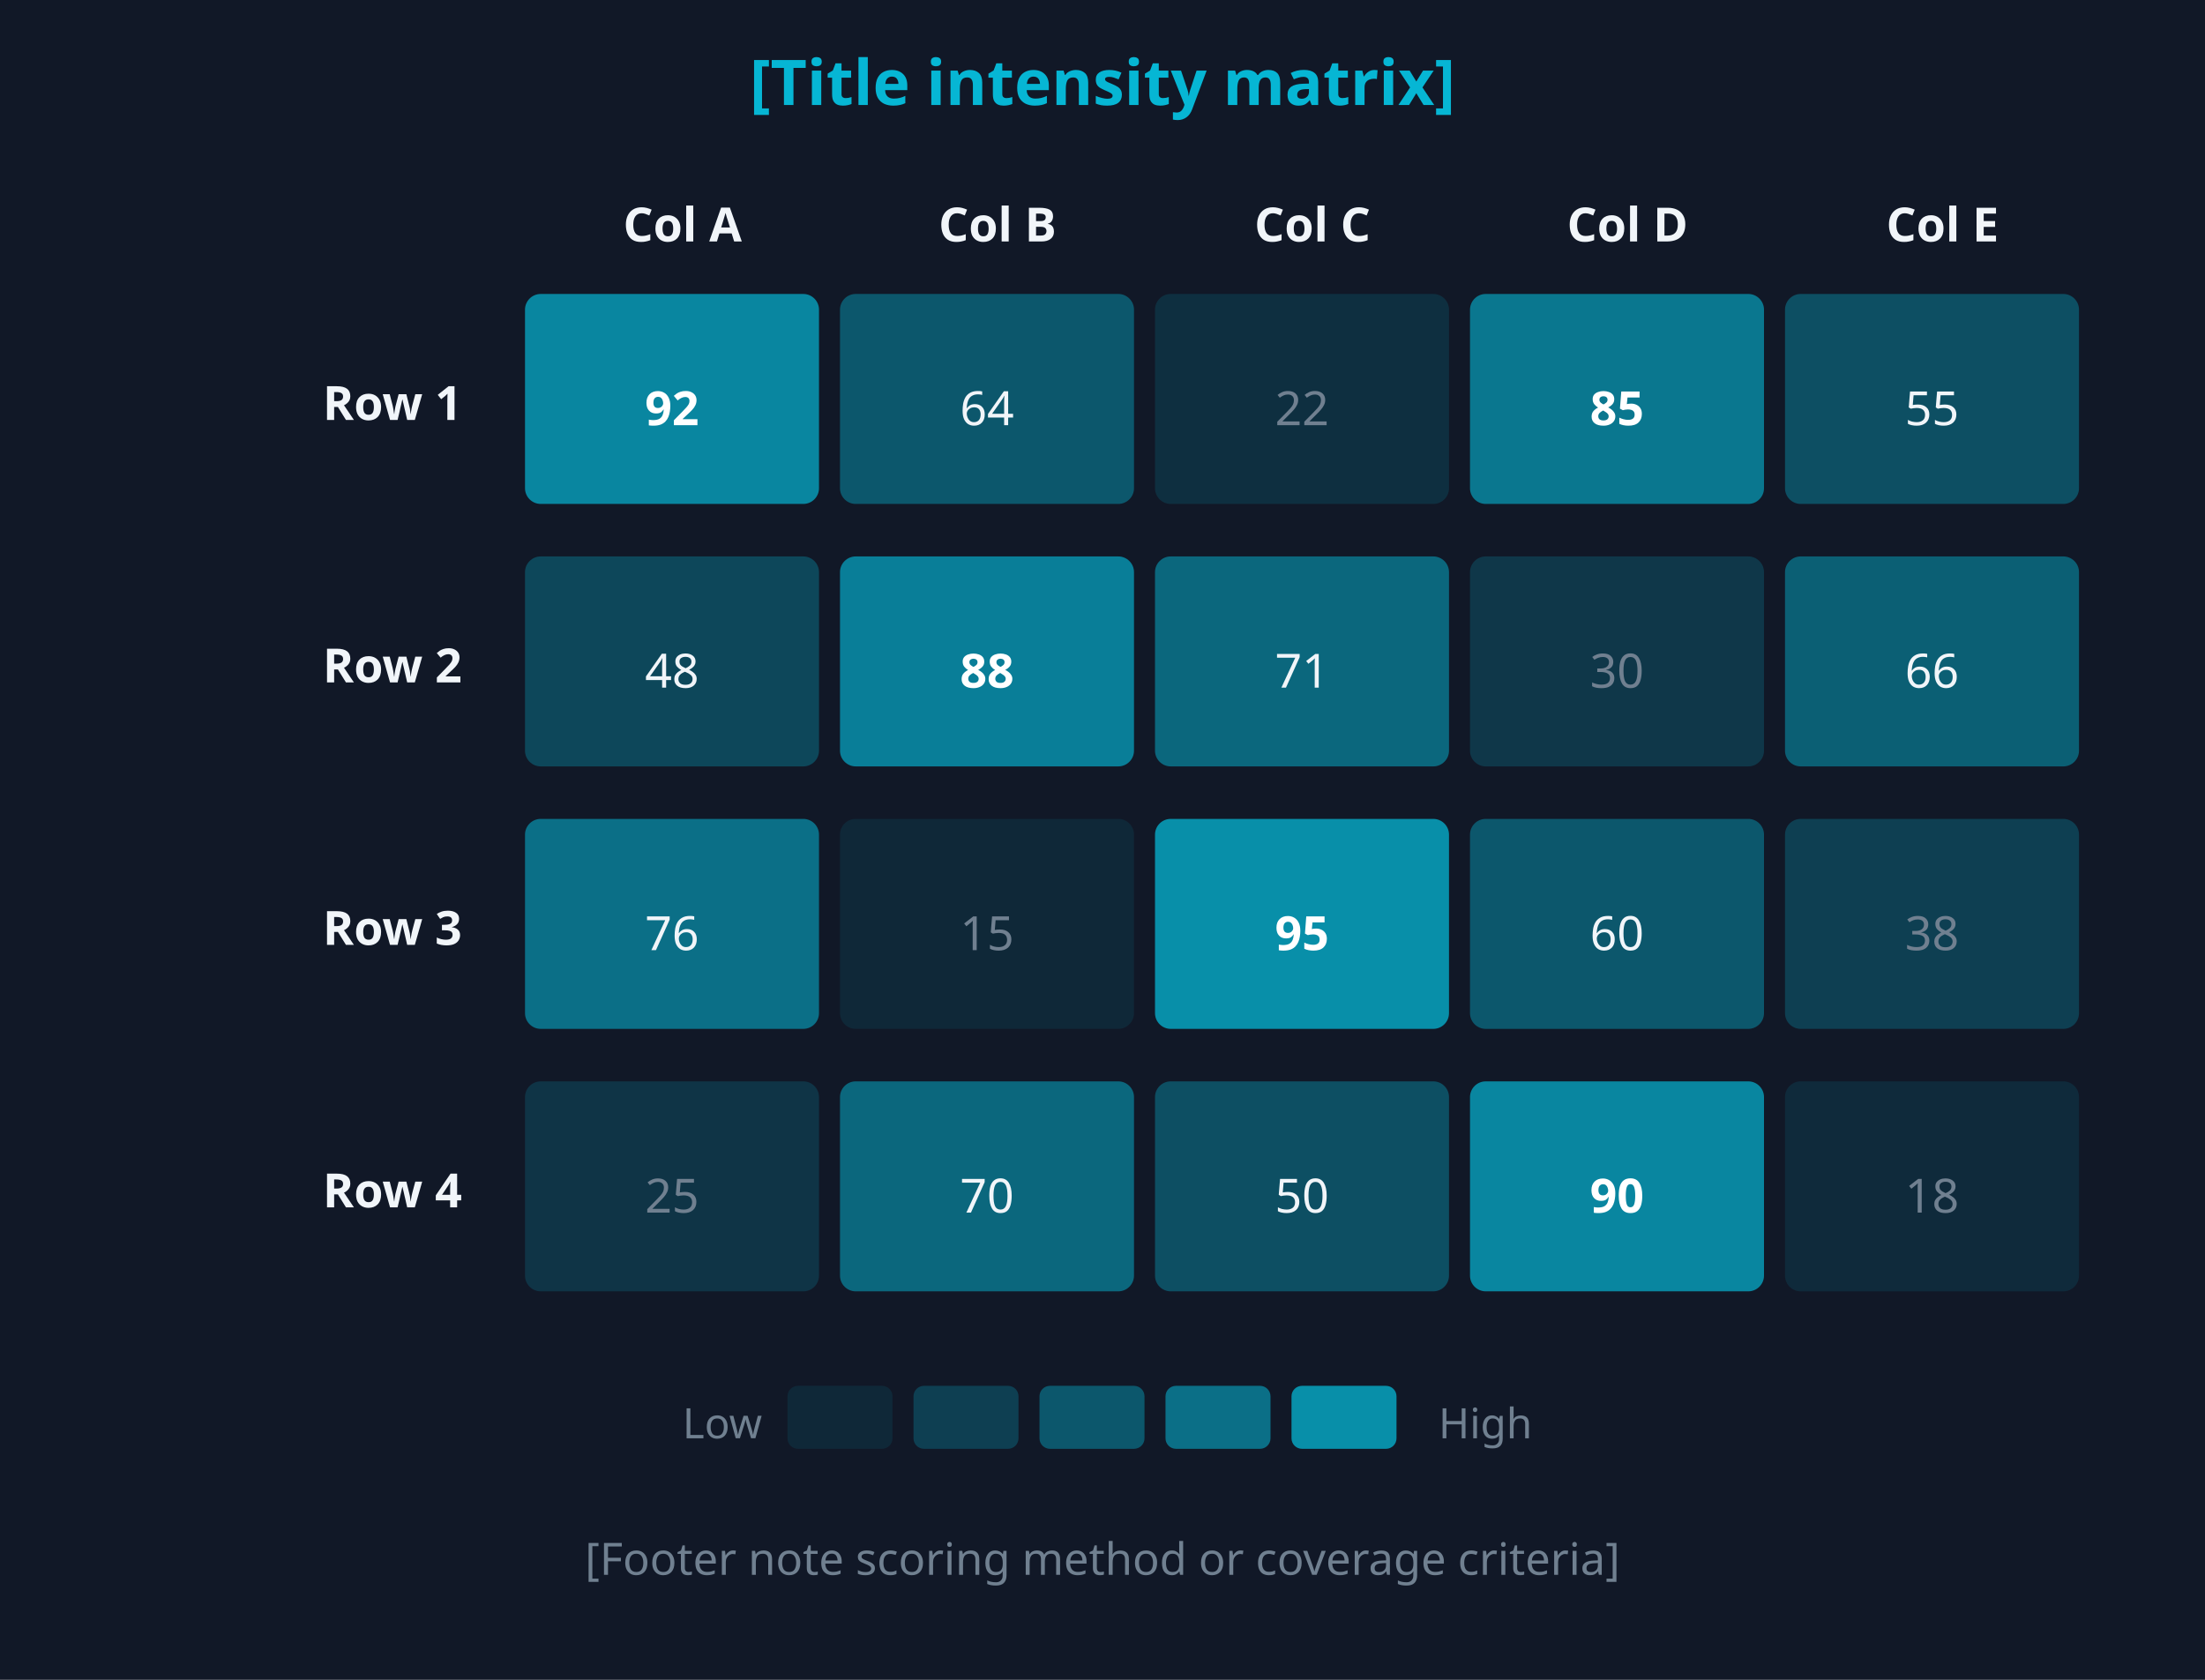
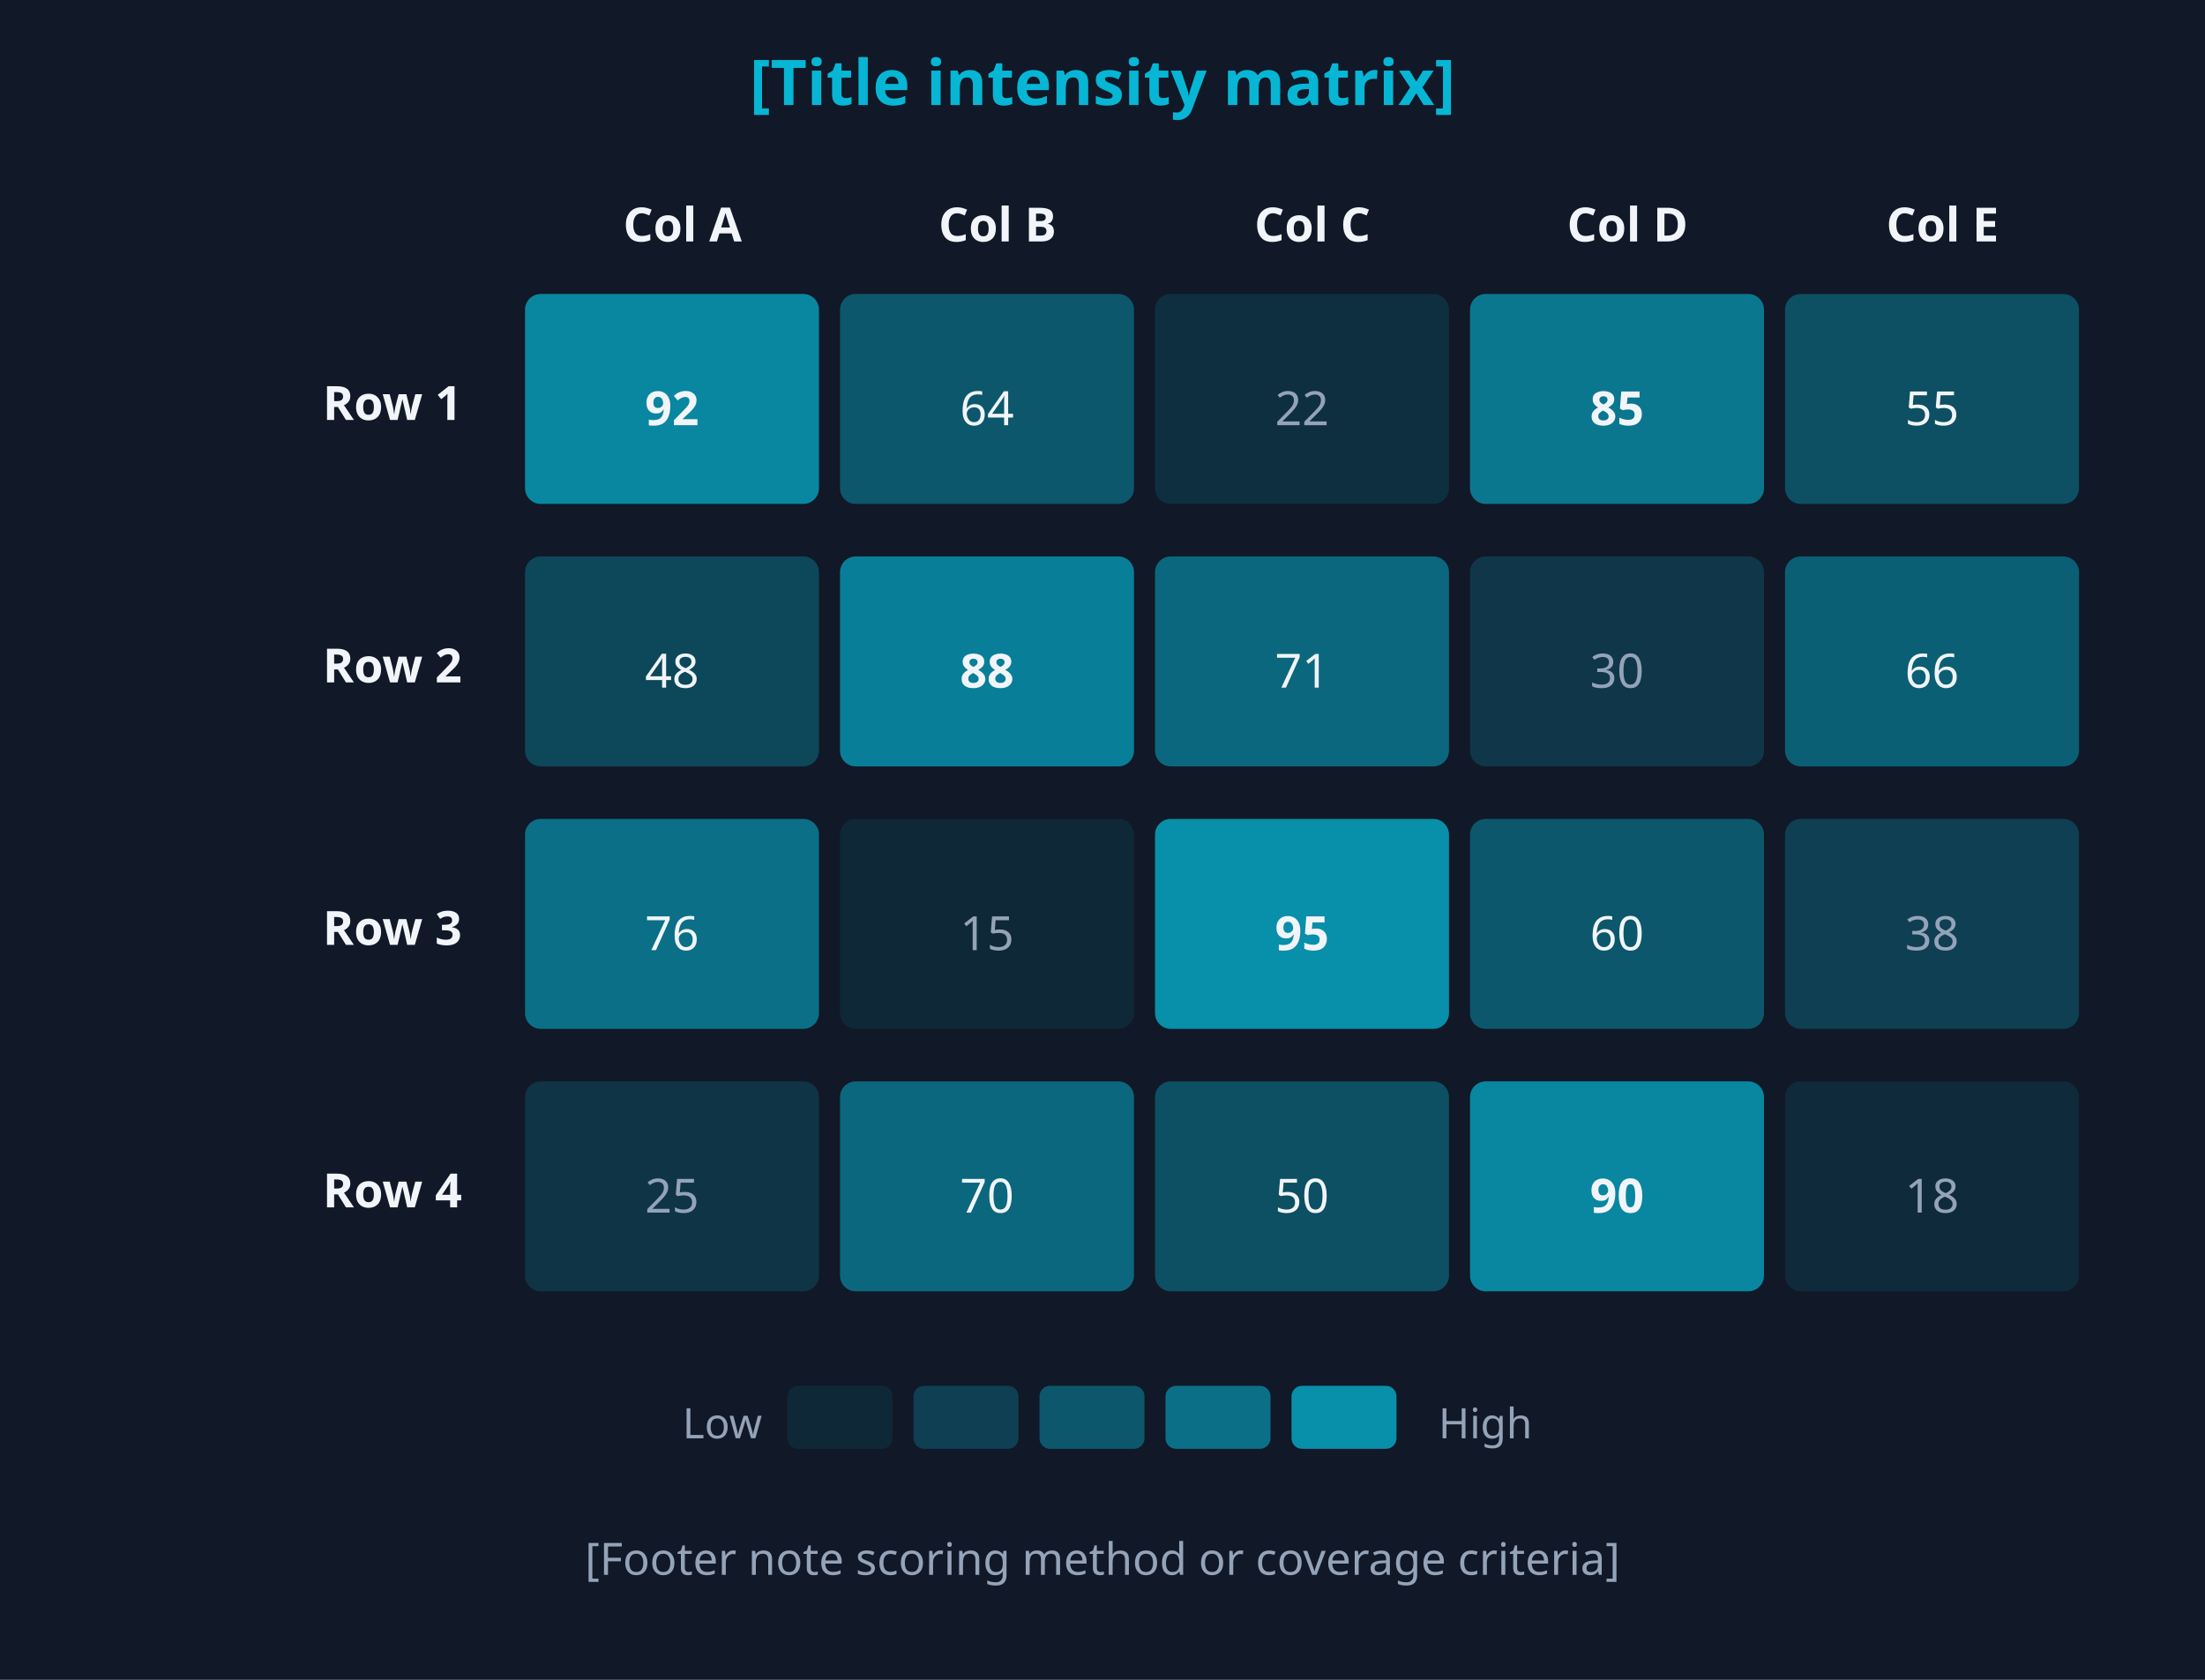
<svg xmlns="http://www.w3.org/2000/svg" viewBox="0 0 420 320" width="420" height="320" role="img" aria-labelledby="title desc">
  <rect width="100%" height="100%" fill="#111827" />
  <g font-family="system-ui, Segoe UI, sans-serif">
    <text x="210" y="20" text-anchor="middle" font-weight="700" font-size="12" fill="#06B6D4">[Title  intensity matrix]</text>
    <text x="130" y="46" text-anchor="middle" font-size="9" fill="#F1F5F9" font-weight="600">Col A</text>
    <text x="190" y="46" text-anchor="middle" font-size="9" fill="#F1F5F9" font-weight="600">Col B</text>
    <text x="250" y="46" text-anchor="middle" font-size="9" fill="#F1F5F9" font-weight="600">Col C</text>
    <text x="310" y="46" text-anchor="middle" font-size="9" fill="#F1F5F9" font-weight="600">Col D</text>
    <text x="370" y="46" text-anchor="middle" font-size="9" fill="#F1F5F9" font-weight="600">Col E</text>
    <g data-node="Row 1" pointer-events="all">
      <text x="88" y="80" text-anchor="end" font-size="9" fill="#F1F5F9" font-weight="600">Row 1</text>
      <rect x="100" y="56" width="56" height="40" rx="3" fill="rgba(6,182,212,0.7)" />
-       <text x="128" y="81" text-anchor="middle" font-size="9" fill="#fff" font-weight="600">92</text>
+       <text x="128" y="81" text-anchor="middle" font-size="9" fill="#F1F5F9" font-weight="600">92</text>
      <rect x="160" y="56" width="56" height="40" rx="3" fill="rgba(6,182,212,0.4)" />
      <text x="188" y="81" text-anchor="middle" font-size="9" fill="#F1F5F9">64</text>
      <rect x="220" y="56" width="56" height="40" rx="3" fill="rgba(6,182,212,0.15)" />
-       <text x="248" y="81" text-anchor="middle" font-size="9" fill="#708090">22</text>
+       <text x="248" y="81" text-anchor="middle" font-size="9" fill="#94a3b8">22</text>
      <rect x="280" y="56" width="56" height="40" rx="3" fill="rgba(6,182,212,0.6)" />
-       <text x="308" y="81" text-anchor="middle" font-size="9" fill="#fff" font-weight="600">85</text>
+       <text x="308" y="81" text-anchor="middle" font-size="9" fill="#F1F5F9" font-weight="600">85</text>
      <rect x="340" y="56" width="56" height="40" rx="3" fill="rgba(6,182,212,0.35)" />
      <text x="368" y="81" text-anchor="middle" font-size="9" fill="#F1F5F9">55</text>
    </g>
    <g data-node="Row 2" pointer-events="all">
      <text x="88" y="130" text-anchor="end" font-size="9" fill="#F1F5F9" font-weight="600">Row 2</text>
      <rect x="100" y="106" width="56" height="40" rx="3" fill="rgba(6,182,212,0.3)" />
      <text x="128" y="131" text-anchor="middle" font-size="9" fill="#F1F5F9">48</text>
      <rect x="160" y="106" width="56" height="40" rx="3" fill="rgba(6,182,212,0.65)" />
-       <text x="188" y="131" text-anchor="middle" font-size="9" fill="#fff" font-weight="600">88</text>
+       <text x="188" y="131" text-anchor="middle" font-size="9" fill="#F1F5F9" font-weight="600">88</text>
      <rect x="220" y="106" width="56" height="40" rx="3" fill="rgba(6,182,212,0.5)" />
      <text x="248" y="131" text-anchor="middle" font-size="9" fill="#F1F5F9">71</text>
      <rect x="280" y="106" width="56" height="40" rx="3" fill="rgba(6,182,212,0.2)" />
-       <text x="308" y="131" text-anchor="middle" font-size="9" fill="#708090">30</text>
+       <text x="308" y="131" text-anchor="middle" font-size="9" fill="#94a3b8">30</text>
      <rect x="340" y="106" width="56" height="40" rx="3" fill="rgba(6,182,212,0.45)" />
      <text x="368" y="131" text-anchor="middle" font-size="9" fill="#F1F5F9">66</text>
    </g>
    <g data-node="Row 3" pointer-events="all">
      <text x="88" y="180" text-anchor="end" font-size="9" fill="#F1F5F9" font-weight="600">Row 3</text>
      <rect x="100" y="156" width="56" height="40" rx="3" fill="rgba(6,182,212,0.55)" />
      <text x="128" y="181" text-anchor="middle" font-size="9" fill="#F1F5F9">76</text>
      <rect x="160" y="156" width="56" height="40" rx="3" fill="rgba(6,182,212,0.1)" />
-       <text x="188" y="181" text-anchor="middle" font-size="9" fill="#708090">15</text>
+       <text x="188" y="181" text-anchor="middle" font-size="9" fill="#94a3b8">15</text>
      <rect x="220" y="156" width="56" height="40" rx="3" fill="rgba(6,182,212,0.75)" />
-       <text x="248" y="181" text-anchor="middle" font-size="9" fill="#fff" font-weight="600">95</text>
+       <text x="248" y="181" text-anchor="middle" font-size="9" fill="#F1F5F9" font-weight="600">95</text>
      <rect x="280" y="156" width="56" height="40" rx="3" fill="rgba(6,182,212,0.4)" />
      <text x="308" y="181" text-anchor="middle" font-size="9" fill="#F1F5F9">60</text>
      <rect x="340" y="156" width="56" height="40" rx="3" fill="rgba(6,182,212,0.25)" />
-       <text x="368" y="181" text-anchor="middle" font-size="9" fill="#708090">38</text>
+       <text x="368" y="181" text-anchor="middle" font-size="9" fill="#94a3b8">38</text>
    </g>
    <g data-node="Row 4" pointer-events="all">
      <text x="88" y="230" text-anchor="end" font-size="9" fill="#F1F5F9" font-weight="600">Row 4</text>
      <rect x="100" y="206" width="56" height="40" rx="3" fill="rgba(6,182,212,0.18)" />
-       <text x="128" y="231" text-anchor="middle" font-size="9" fill="#708090">25</text>
+       <text x="128" y="231" text-anchor="middle" font-size="9" fill="#94a3b8">25</text>
      <rect x="160" y="206" width="56" height="40" rx="3" fill="rgba(6,182,212,0.5)" />
      <text x="188" y="231" text-anchor="middle" font-size="9" fill="#F1F5F9">70</text>
      <rect x="220" y="206" width="56" height="40" rx="3" fill="rgba(6,182,212,0.35)" />
      <text x="248" y="231" text-anchor="middle" font-size="9" fill="#F1F5F9">50</text>
      <rect x="280" y="206" width="56" height="40" rx="3" fill="rgba(6,182,212,0.7)" />
-       <text x="308" y="231" text-anchor="middle" font-size="9" fill="#fff" font-weight="600">90</text>
+       <text x="308" y="231" text-anchor="middle" font-size="9" fill="#F1F5F9" font-weight="600">90</text>
      <rect x="340" y="206" width="56" height="40" rx="3" fill="rgba(6,182,212,0.12)" />
-       <text x="368" y="231" text-anchor="middle" font-size="9" fill="#708090">18</text>
+       <text x="368" y="231" text-anchor="middle" font-size="9" fill="#94a3b8">18</text>
    </g>
-     <text x="130" y="274" font-size="8" fill="#708090">Low</text>
+     <text x="130" y="274" font-size="8" fill="#94a3b8">Low</text>
    <rect x="150" y="264" width="20" height="12" rx="2" fill="rgba(6,182,212,0.1)" />
    <rect x="174" y="264" width="20" height="12" rx="2" fill="rgba(6,182,212,0.25)" />
    <rect x="198" y="264" width="20" height="12" rx="2" fill="rgba(6,182,212,0.4)" />
    <rect x="222" y="264" width="20" height="12" rx="2" fill="rgba(6,182,212,0.55)" />
    <rect x="246" y="264" width="20" height="12" rx="2" fill="rgba(6,182,212,0.75)" />
-     <text x="274" y="274" font-size="8" fill="#708090">High</text>
+     <text x="274" y="274" font-size="8" fill="#94a3b8">High</text>
  </g>
-   <text x="210" y="300" text-anchor="middle" font-family="system-ui, sans-serif" font-size="8.5" fill="#708090">[Footer note  scoring method or coverage criteria]</text>
+   <text x="210" y="300" text-anchor="middle" font-family="system-ui, sans-serif" font-size="8.5" fill="#94a3b8">[Footer note  scoring method or coverage criteria]</text>
</svg>
